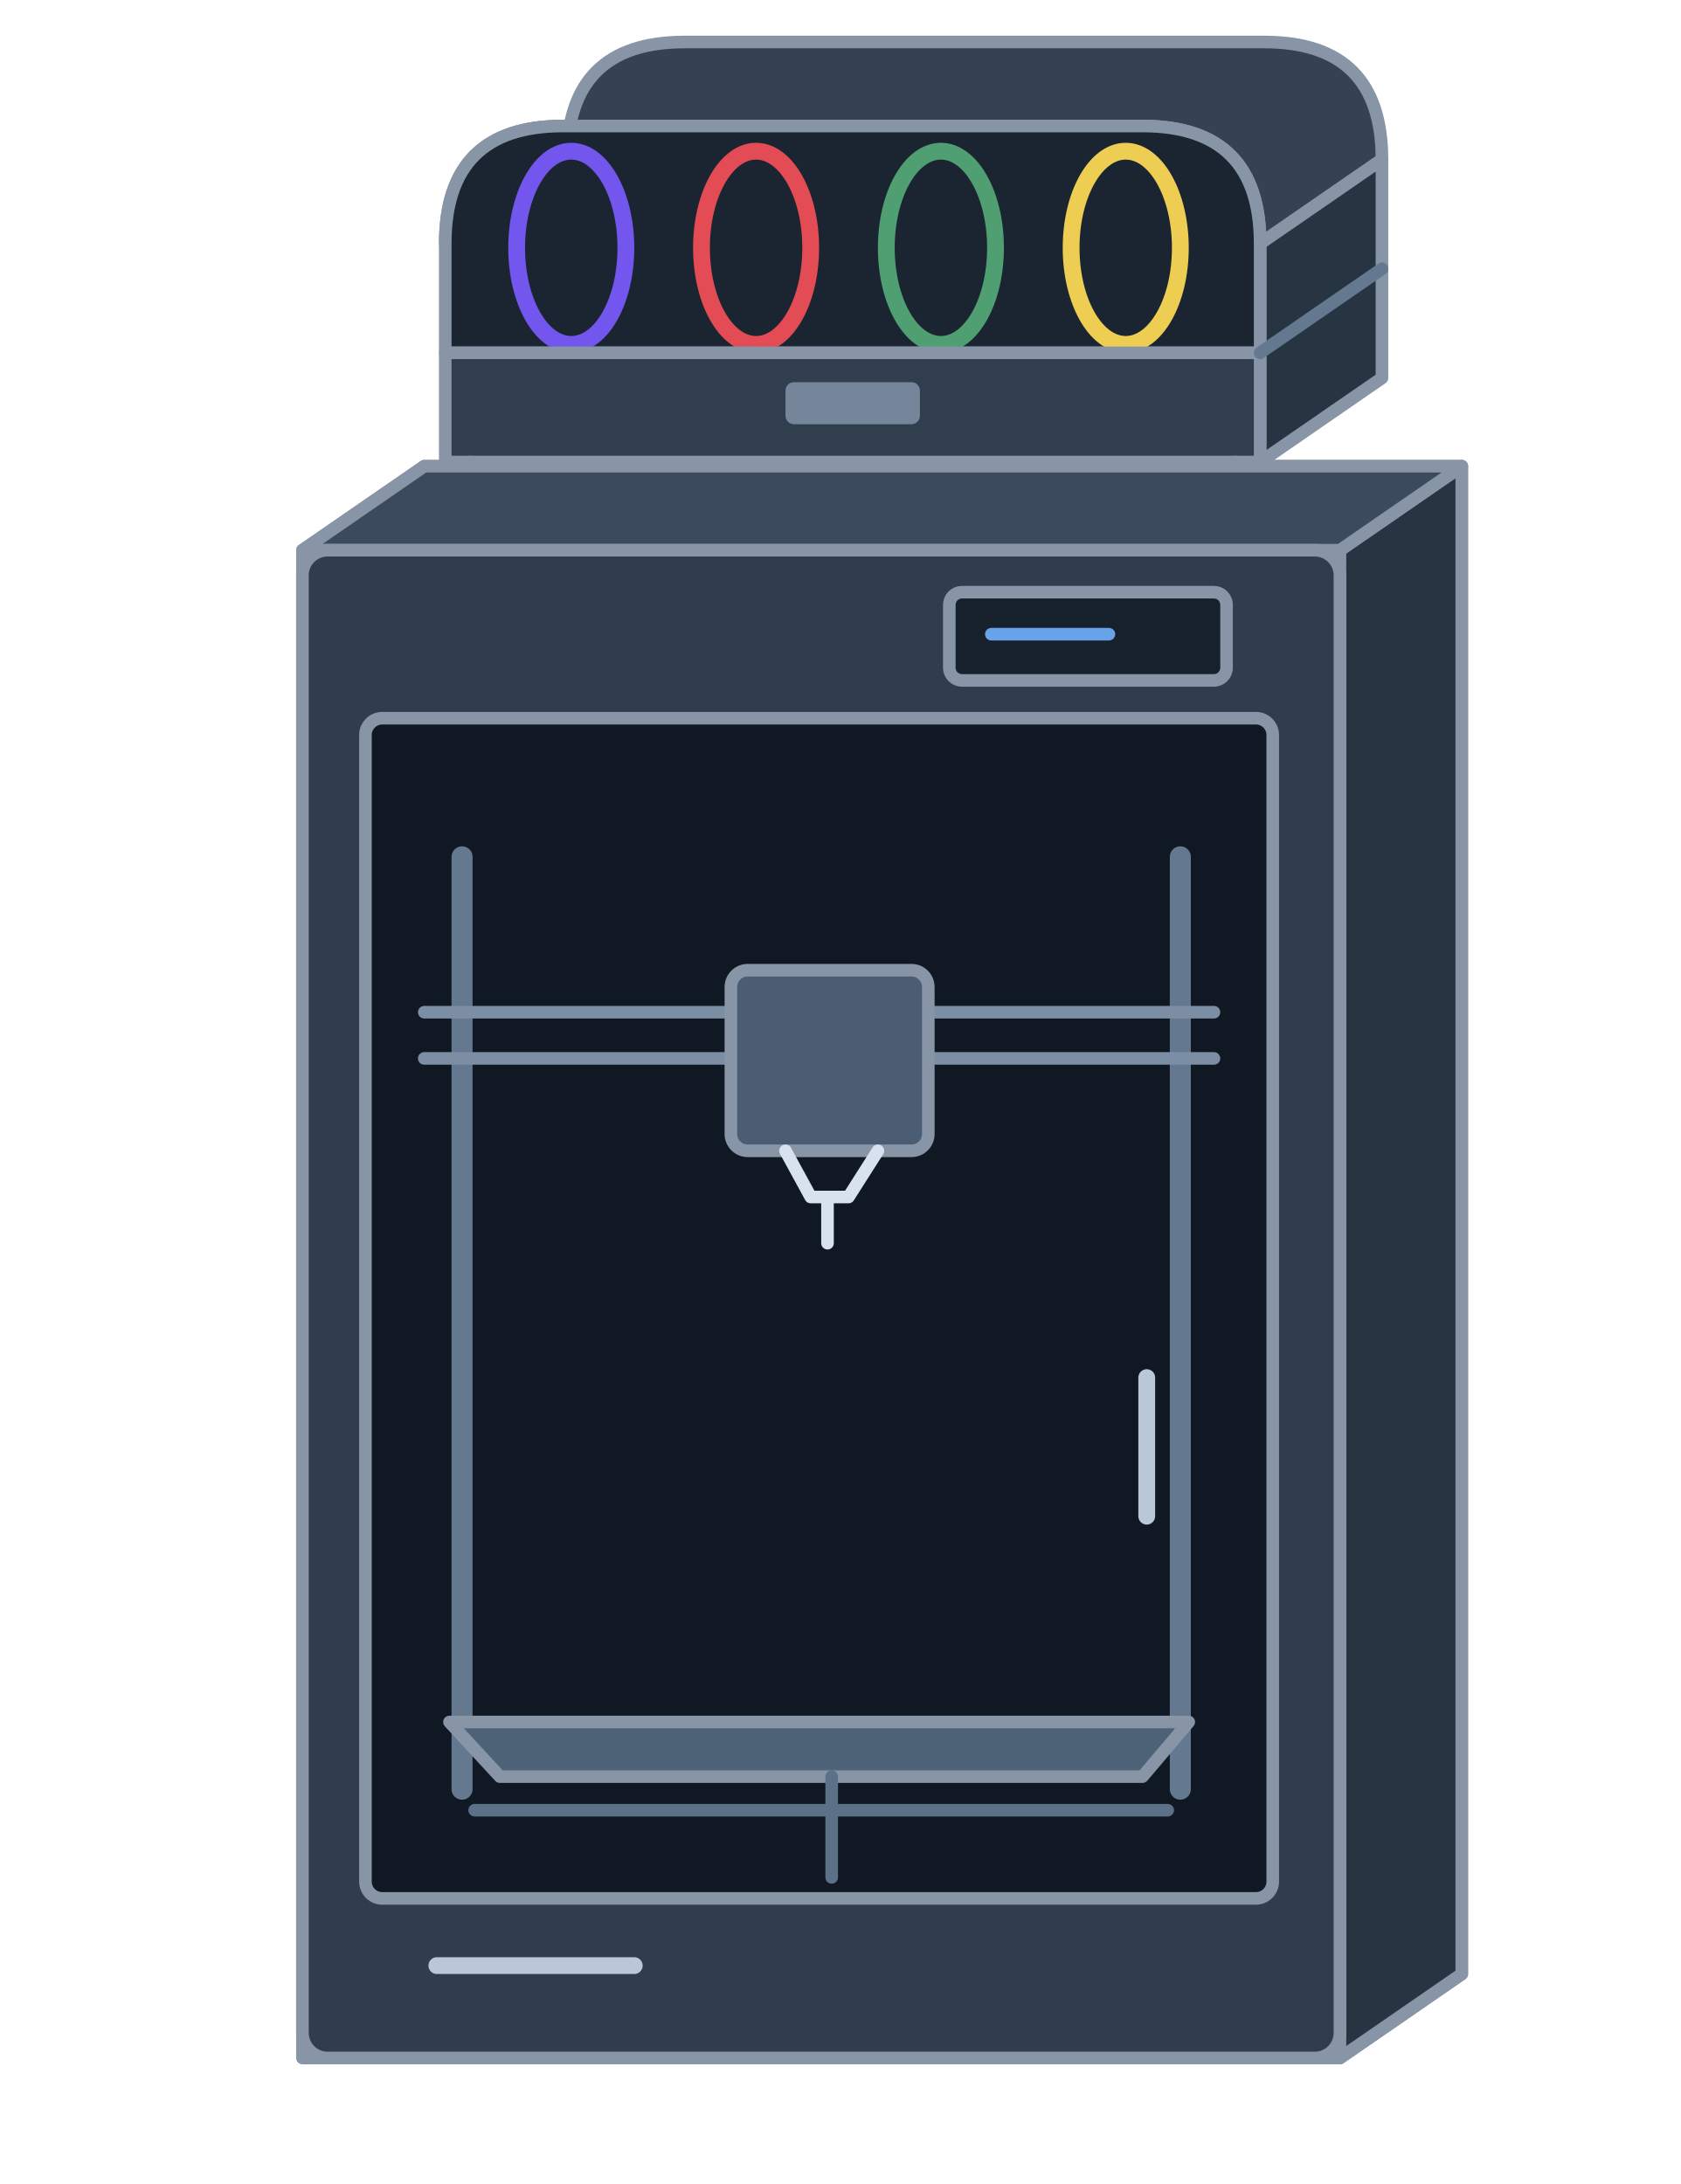
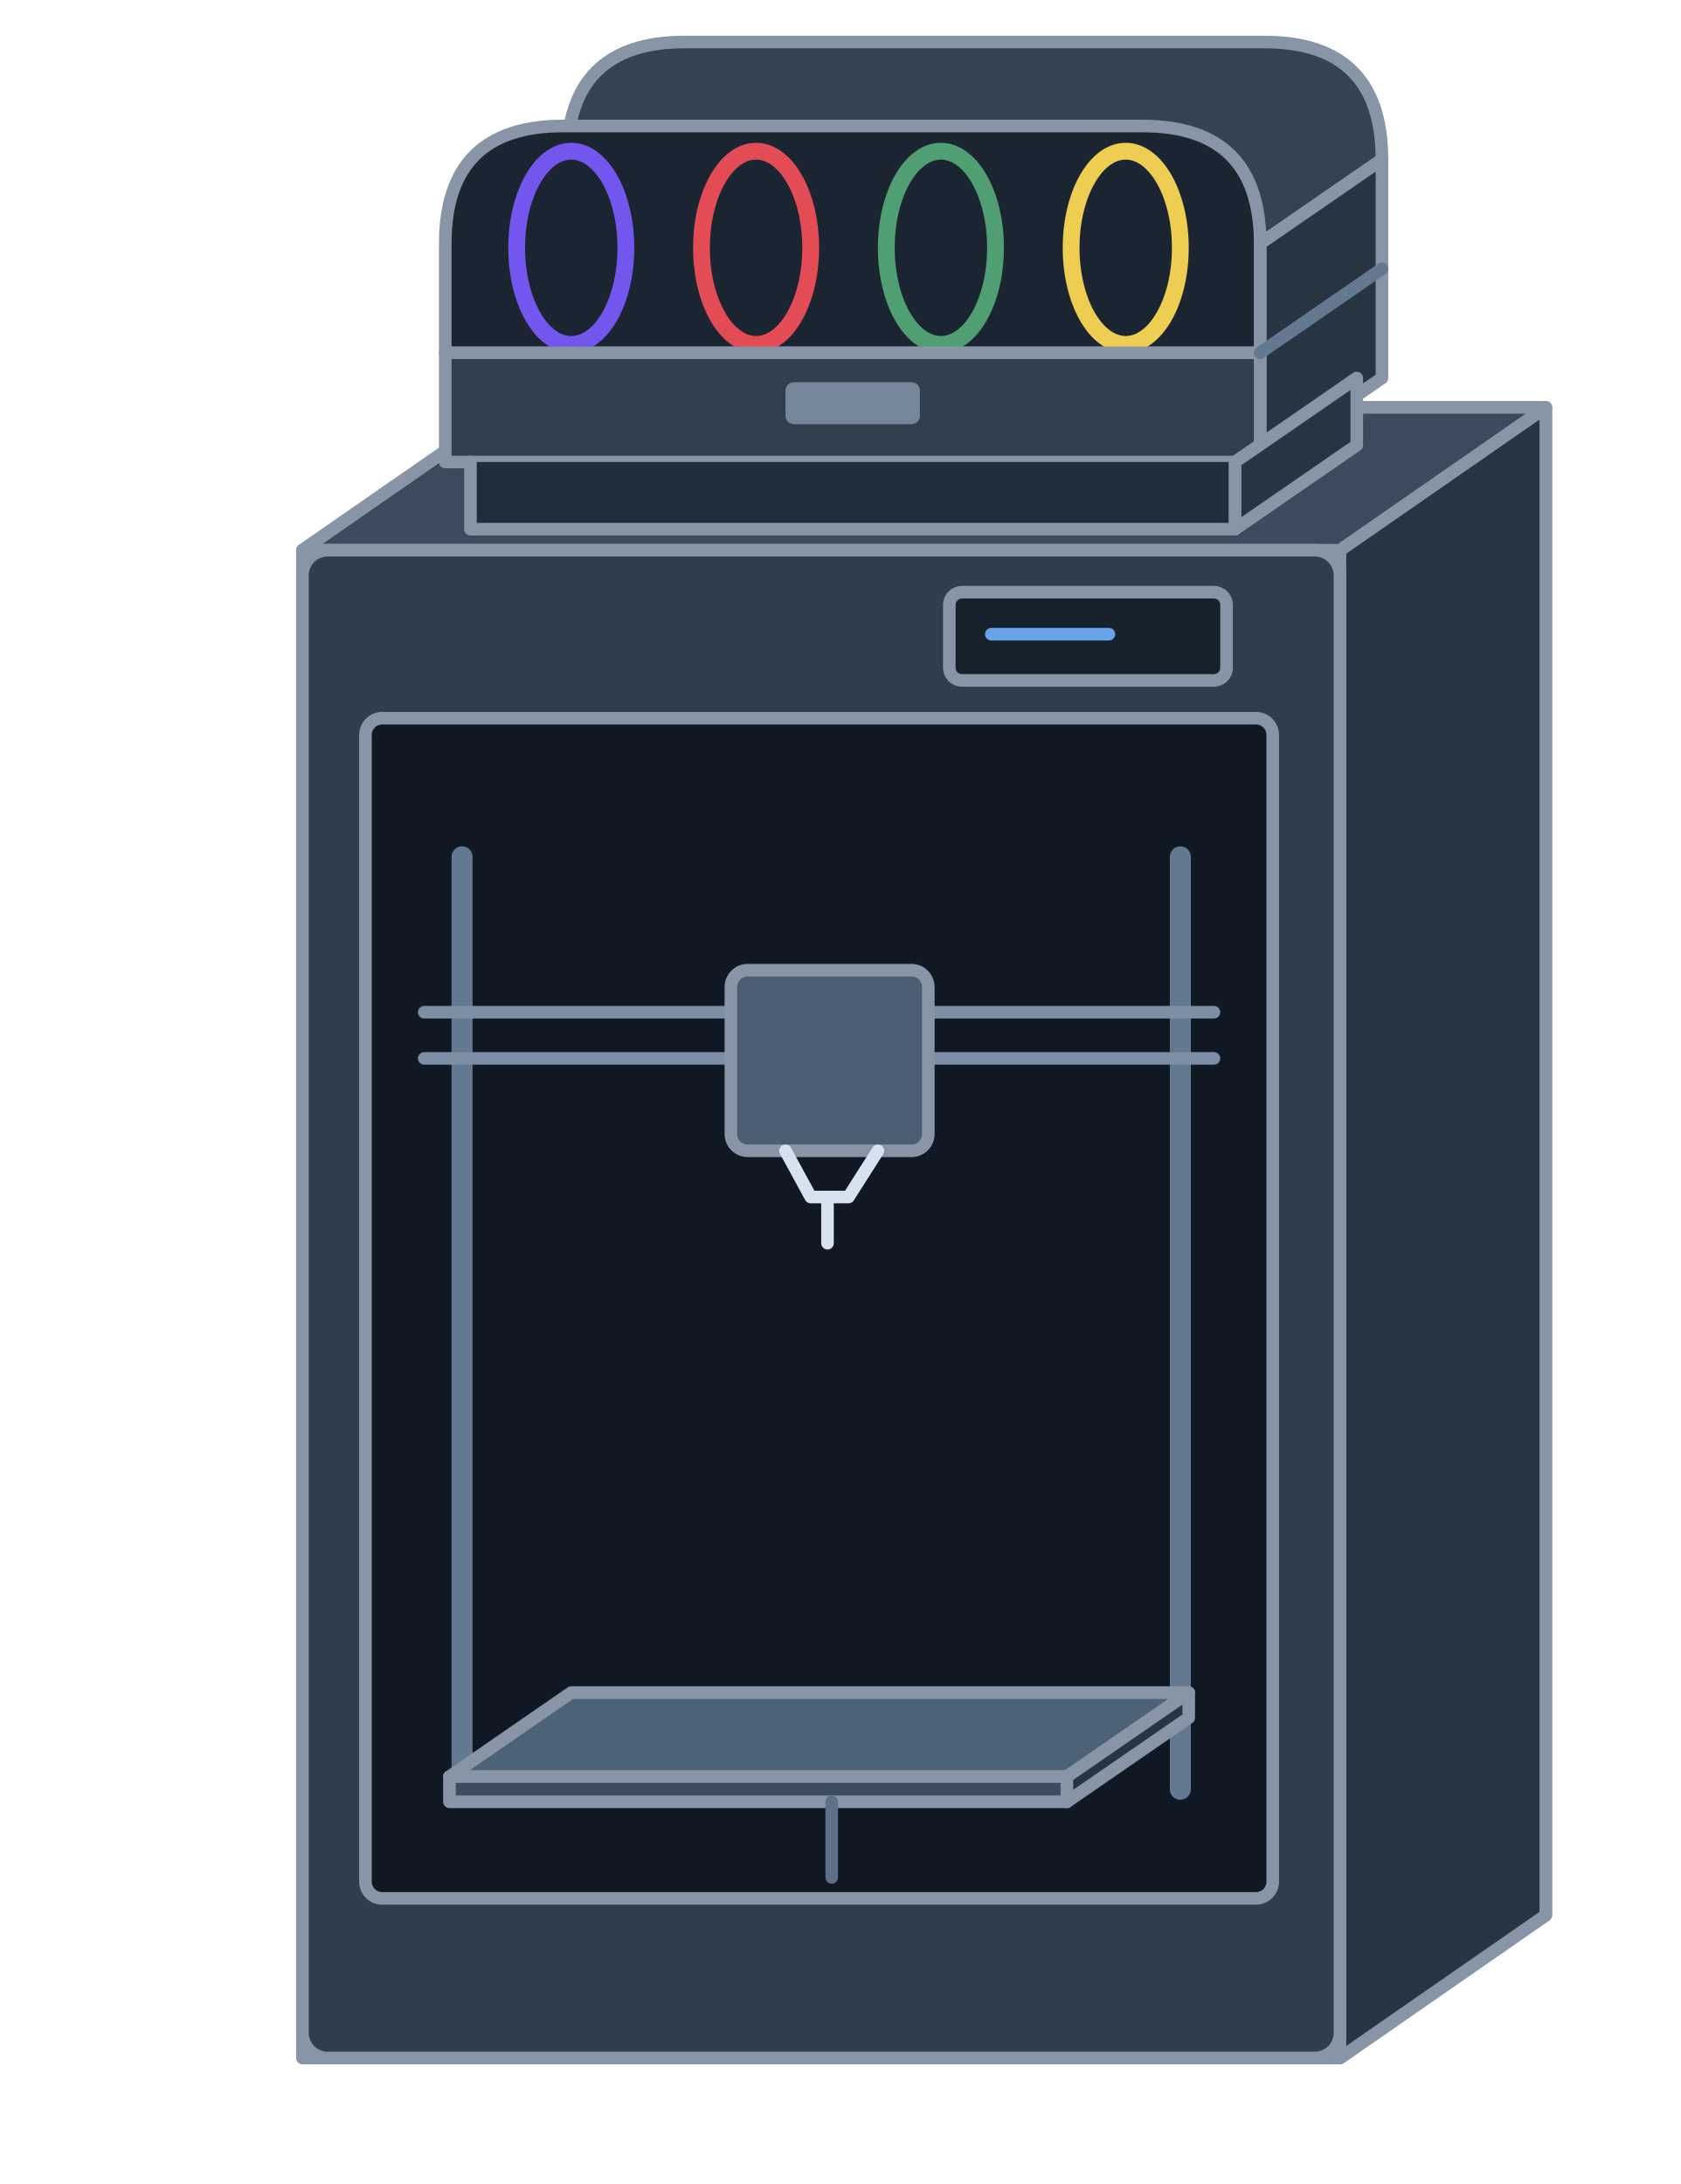
<svg xmlns="http://www.w3.org/2000/svg" width="400" height="520" viewBox="0 0 400 520" fill="none" stroke-linecap="round" stroke-linejoin="round">
+   <g stroke="#8795a7" stroke-width="3">
+     <path d="M72 131 121 97H368V456L319 490H72Z" fill="#1a2430" />
+     <path d="M319 131 368 97V456L319 490Z" fill="#273442" />
+     <path d="M72 131 121 97H368L319 131Z" fill="#3b4b5d" />
+     <rect x="72" y="131" width="247" height="359" rx="6" fill="#303d4c" />
+     <rect x="87" y="171" width="216" height="281" rx="4" fill="#101923" />
+     <path d="M110 204V426M281 204V426" stroke="#64788f" stroke-width="5" />
+     <path d="M101 241H289M101 252H289" stroke="#7c8ea3" />
+     <rect x="174" y="231" width="47" height="43" rx="4" fill="#4a5d72" />
+     <path d="M187 274 193 285H202L209 274M197 285V296" stroke="#d7e2ee" />
+     <path d="M107 423H254L283 403H136Z" fill="#4d6177" />
+     <path d="M107 423H254V429H107Z" fill="#3b4c60" />
+     <path d="M254 423 283 403V409L254 429Z" fill="#273442" />
+     <path d="M198 429V447" stroke="#5c7087" />
+     <rect x="226" y="141" width="66" height="21" rx="3" fill="#17212c" />
+     <path d="M236 151H264" stroke="#68a2e8" />
+   </g>
  <g id="cfs" stroke="#8795a7" stroke-width="3">
-     <path d="M106 58Q106 30 134 30H272Q300 30 300 58L329 38Q329 10 301 10H163Q135 10 135 38Z" fill="#344252" />
+     <path d="M106 58Q106 30 134 30H272Q300 30 300 58L329 38Q329 10 301 10H163Q135 10 135 38Z" fill="#344252" stroke="none" />
+     <path d="M135 38Q135 10 163 10H301Q329 10 329 38L300 58" />
    <path d="M300 58 329 38V90L300 110Z" fill="#273442" />
    <path d="M106 58Q106 30 134 30H272Q300 30 300 58V84H106Z" fill="#1b2531" />
    <g stroke-width="4">
      <ellipse cx="136" cy="59" rx="13" ry="23" stroke="#7256ed" />
      <ellipse cx="180" cy="59" rx="13" ry="23" stroke="#e34c55" />
      <ellipse cx="224" cy="59" rx="13" ry="23" stroke="#4f9f73" />
      <ellipse cx="268" cy="59" rx="13" ry="23" stroke="#edce52" />
    </g>
    <path d="M106 84H300V110H106Z" fill="#313e4e" />
    <path d="M300 84 329 64" stroke="#64788f" />
    <rect x="187" y="91" width="32" height="10" rx="2" fill="#75869b" stroke="none" />
+     <path d="M294 110 323 90V106L294 126Z" fill="#273442" />
    <path d="M112 110V126H294V110" fill="#202d3b" />
  </g>
-   <g stroke="#8795a7" stroke-width="3">
-     <path d="M72 131 101 111H348V470L319 490H72Z" fill="#1a2430" />
-     <path d="M319 131 348 111V470L319 490Z" fill="#273442" />
-     <path d="M72 131 101 111H348L319 131Z" fill="#3b4b5d" />
-     <rect x="72" y="131" width="247" height="359" rx="6" fill="#303d4c" />
-     <rect x="87" y="171" width="216" height="281" rx="4" fill="#101923" />
-     <path d="M110 204V426M281 204V426" stroke="#64788f" stroke-width="5" />
-     <path d="M101 241H289M101 252H289" stroke="#7c8ea3" />
-     <rect x="174" y="231" width="47" height="43" rx="4" fill="#4a5d72" />
-     <path d="M187 274 193 285H202L209 274M197 285V296" stroke="#d7e2ee" />
-     <path d="M107 410H283L272 423H119Z" fill="#4d6177" />
-     <path d="M113 431H278M198 423V447" stroke="#5c7087" />
-     <rect x="226" y="141" width="66" height="21" rx="3" fill="#17212c" />
-     <path d="M236 151H264" stroke="#68a2e8" />
-     <path d="M104 468H151M273 328V361" stroke="#b9c7d7" stroke-width="4" />
-   </g>
</svg>
